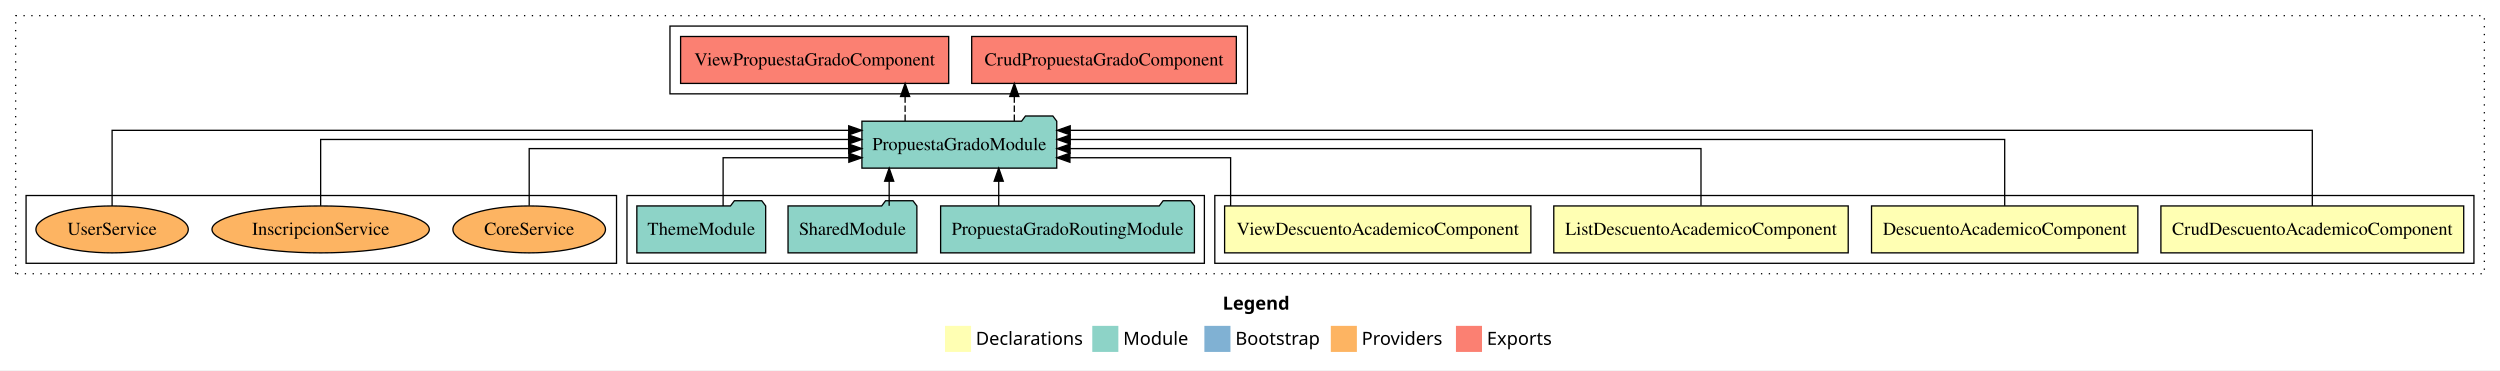
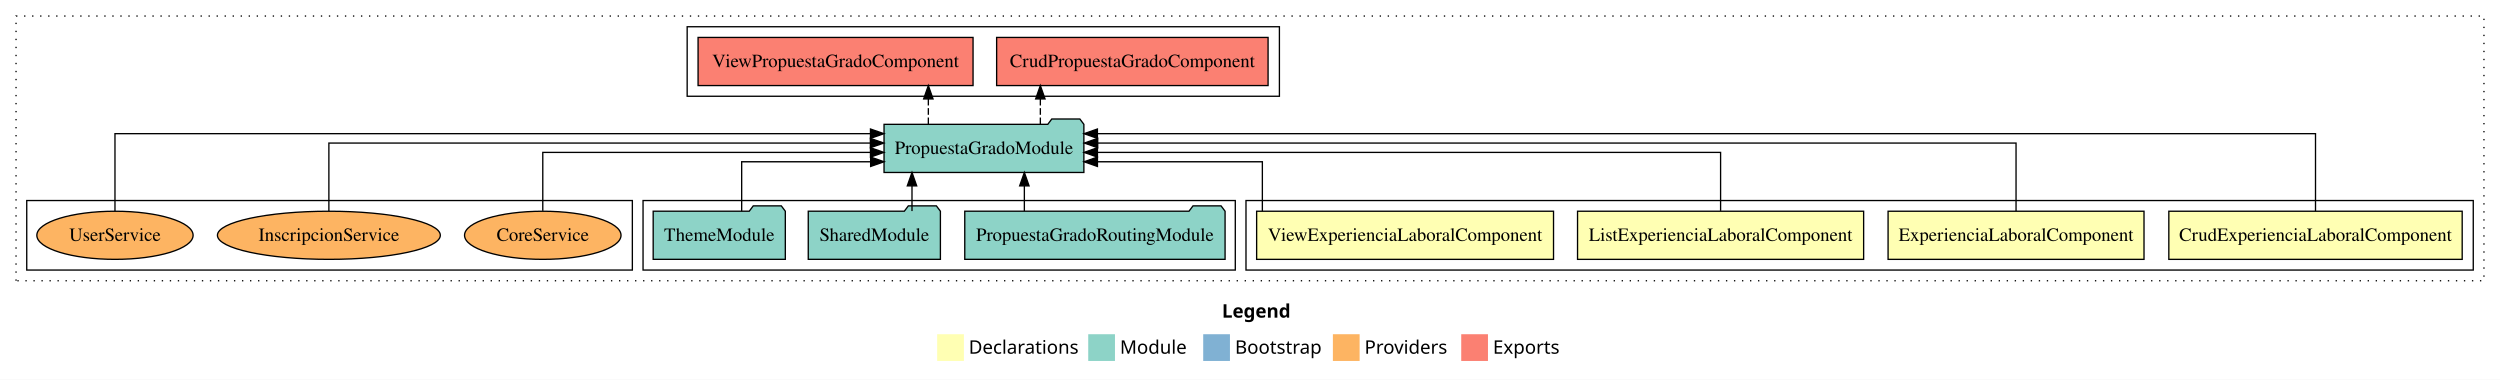
- <svg xmlns="http://www.w3.org/2000/svg" width="1918pt" height="284pt" viewBox="0.00 0.00 1918.00 284.00">
+ <svg xmlns="http://www.w3.org/2000/svg" width="1870pt" height="284pt" viewBox="0.00 0.00 1870.00 284.00">
  <g id="graph0" class="graph" transform="scale(1 1) rotate(0) translate(4 280)">
-     <polygon fill="#ffffff" stroke="transparent" points="-4,4 -4,-280 1914,-280 1914,4 -4,4" />
-     <text text-anchor="start" x="934.009" y="-42.4" font-family="sans-serif" font-weight="bold" font-size="14.00" fill="#000000">Legend</text>
-     <polygon fill="#ffffb3" stroke="transparent" points="721,-10 721,-30 741,-30 741,-10 721,-10" />
-     <text text-anchor="start" x="744.629" y="-15.4" font-family="sans-serif" font-size="14.00" fill="#000000">  Declarations</text>
-     <polygon fill="#8dd3c7" stroke="transparent" points="834,-10 834,-30 854,-30 854,-10 834,-10" />
-     <text text-anchor="start" x="857.725" y="-15.4" font-family="sans-serif" font-size="14.00" fill="#000000">  Module</text>
-     <polygon fill="#80b1d3" stroke="transparent" points="920,-10 920,-30 940,-30 940,-10 920,-10" />
-     <text text-anchor="start" x="943.781" y="-15.4" font-family="sans-serif" font-size="14.00" fill="#000000">  Bootstrap</text>
-     <polygon fill="#fdb462" stroke="transparent" points="1017,-10 1017,-30 1037,-30 1037,-10 1017,-10" />
-     <text text-anchor="start" x="1040.673" y="-15.4" font-family="sans-serif" font-size="14.00" fill="#000000">  Providers</text>
-     <polygon fill="#fb8072" stroke="transparent" points="1113,-10 1113,-30 1133,-30 1133,-10 1113,-10" />
-     <text text-anchor="start" x="1136.726" y="-15.4" font-family="sans-serif" font-size="14.00" fill="#000000">  Exports</text>
+     <polygon fill="#ffffff" stroke="transparent" points="-4,4 -4,-280 1866,-280 1866,4 -4,4" />
+     <text text-anchor="start" x="910.009" y="-42.4" font-family="sans-serif" font-weight="bold" font-size="14.00" fill="#000000">Legend</text>
+     <polygon fill="#ffffb3" stroke="transparent" points="697,-10 697,-30 717,-30 717,-10 697,-10" />
+     <text text-anchor="start" x="720.629" y="-15.4" font-family="sans-serif" font-size="14.00" fill="#000000">  Declarations</text>
+     <polygon fill="#8dd3c7" stroke="transparent" points="810,-10 810,-30 830,-30 830,-10 810,-10" />
+     <text text-anchor="start" x="833.725" y="-15.4" font-family="sans-serif" font-size="14.00" fill="#000000">  Module</text>
+     <polygon fill="#80b1d3" stroke="transparent" points="896,-10 896,-30 916,-30 916,-10 896,-10" />
+     <text text-anchor="start" x="919.781" y="-15.4" font-family="sans-serif" font-size="14.00" fill="#000000">  Bootstrap</text>
+     <polygon fill="#fdb462" stroke="transparent" points="993,-10 993,-30 1013,-30 1013,-10 993,-10" />
+     <text text-anchor="start" x="1016.673" y="-15.4" font-family="sans-serif" font-size="14.00" fill="#000000">  Providers</text>
+     <polygon fill="#fb8072" stroke="transparent" points="1089,-10 1089,-30 1109,-30 1109,-10 1089,-10" />
+     <text text-anchor="start" x="1112.726" y="-15.4" font-family="sans-serif" font-size="14.00" fill="#000000">  Exports</text>
    <g id="clust1" class="cluster">
-       <polygon fill="none" stroke="#000000" stroke-dasharray="1,5" points="8,-70 8,-268 1902,-268 1902,-70 8,-70" />
+       <polygon fill="none" stroke="#000000" stroke-dasharray="1,5" points="8,-70 8,-268 1854,-268 1854,-70 8,-70" />
    </g>
    <g id="clust2" class="cluster">
-       <polygon fill="none" stroke="#000000" points="928,-78 928,-130 1894,-130 1894,-78 928,-78" />
+       <polygon fill="none" stroke="#000000" points="928,-78 928,-130 1846,-130 1846,-78 928,-78" />
    </g>
    <g id="clust7" class="cluster">
      <polygon fill="none" stroke="#000000" points="477,-78 477,-130 920,-130 920,-78 477,-78" />
    </g>
    <g id="clust8" class="cluster">
      <polygon fill="none" stroke="#000000" points="510,-208 510,-260 953,-260 953,-208 510,-208" />
    </g>
    <g id="clust10" class="cluster">
      <polygon fill="none" stroke="#000000" points="16,-78 16,-130 469,-130 469,-78 16,-78" />
    </g>
    <g id="node1" class="node">
-       <polygon fill="#ffffb3" stroke="#000000" points="1886.161,-122 1653.839,-122 1653.839,-86 1886.161,-86 1886.161,-122" />
-       <text text-anchor="middle" x="1770" y="-99.8" font-family="Times,serif" font-size="14.00" fill="#000000">CrudDescuentoAcademicoComponent</text>
+       <polygon fill="#ffffb3" stroke="#000000" points="1837.716,-122 1618.284,-122 1618.284,-86 1837.716,-86 1837.716,-122" />
+       <text text-anchor="middle" x="1728" y="-99.8" font-family="Times,serif" font-size="14.00" fill="#000000">CrudExperienciaLaboralComponent</text>
    </g>
    <g id="node5" class="node">
      <polygon fill="#8dd3c7" stroke="#000000" points="806.739,-187 803.739,-191 782.739,-191 779.739,-187 657.261,-187 657.261,-151 806.739,-151 806.739,-187" />
      <text text-anchor="middle" x="732" y="-164.8" font-family="Times,serif" font-size="14.00" fill="#000000">PropuestaGradoModule</text>
    </g>
    <g id="edge1" class="edge">
-       <path fill="none" stroke="#000000" d="M1770,-122.011C1770,-144.485 1770,-180 1770,-180 1770,-180 817.068,-180 817.068,-180" />
-       <polygon fill="#000000" stroke="#000000" points="817.068,-176.5 807.068,-180 817.068,-183.5 817.068,-176.5" />
+       <path fill="none" stroke="#000000" d="M1728,-122.011C1728,-144.485 1728,-180 1728,-180 1728,-180 816.862,-180 816.862,-180" />
+       <polygon fill="#000000" stroke="#000000" points="816.862,-176.5 806.862,-180 816.862,-183.5 816.862,-176.5" />
    </g>
    <g id="node2" class="node">
-       <polygon fill="#ffffb3" stroke="#000000" points="1636.164,-122 1431.836,-122 1431.836,-86 1636.164,-86 1636.164,-122" />
-       <text text-anchor="middle" x="1534" y="-99.8" font-family="Times,serif" font-size="14.00" fill="#000000">DescuentoAcademicoComponent</text>
+       <polygon fill="#ffffb3" stroke="#000000" points="1599.718,-122 1408.282,-122 1408.282,-86 1599.718,-86 1599.718,-122" />
+       <text text-anchor="middle" x="1504" y="-99.8" font-family="Times,serif" font-size="14.00" fill="#000000">ExperienciaLaboralComponent</text>
    </g>
    <g id="edge2" class="edge">
-       <path fill="none" stroke="#000000" d="M1534,-122.129C1534,-142.572 1534,-173 1534,-173 1534,-173 817.09,-173 817.09,-173" />
-       <polygon fill="#000000" stroke="#000000" points="817.09,-169.5 807.09,-173 817.09,-176.5 817.09,-169.5" />
+       <path fill="none" stroke="#000000" d="M1504,-122.129C1504,-142.572 1504,-173 1504,-173 1504,-173 817.076,-173 817.076,-173" />
+       <polygon fill="#000000" stroke="#000000" points="817.076,-169.5 807.076,-173 817.076,-176.5 817.076,-169.5" />
    </g>
    <g id="node3" class="node">
-       <polygon fill="#ffffb3" stroke="#000000" points="1413.943,-122 1188.057,-122 1188.057,-86 1413.943,-86 1413.943,-122" />
-       <text text-anchor="middle" x="1301" y="-99.8" font-family="Times,serif" font-size="14.00" fill="#000000">ListDescuentoAcademicoComponent</text>
+       <polygon fill="#ffffb3" stroke="#000000" points="1389.997,-122 1176.003,-122 1176.003,-86 1389.997,-86 1389.997,-122" />
+       <text text-anchor="middle" x="1283" y="-99.8" font-family="Times,serif" font-size="14.00" fill="#000000">ListExperienciaLaboralComponent</text>
    </g>
    <g id="edge3" class="edge">
-       <path fill="none" stroke="#000000" d="M1301,-122.267C1301,-140.555 1301,-166 1301,-166 1301,-166 816.972,-166 816.972,-166" />
-       <polygon fill="#000000" stroke="#000000" points="816.972,-162.5 806.972,-166 816.972,-169.5 816.972,-162.5" />
+       <path fill="none" stroke="#000000" d="M1283,-122.267C1283,-140.555 1283,-166 1283,-166 1283,-166 816.884,-166 816.884,-166" />
+       <polygon fill="#000000" stroke="#000000" points="816.884,-162.5 806.884,-166 816.884,-169.5 816.884,-162.5" />
    </g>
    <g id="node4" class="node">
-       <polygon fill="#ffffb3" stroke="#000000" points="1170.483,-122 935.517,-122 935.517,-86 1170.483,-86 1170.483,-122" />
-       <text text-anchor="middle" x="1053" y="-99.8" font-family="Times,serif" font-size="14.00" fill="#000000">ViewDescuentoAcademicoComponent</text>
+       <polygon fill="#ffffb3" stroke="#000000" points="1158.037,-122 935.963,-122 935.963,-86 1158.037,-86 1158.037,-122" />
+       <text text-anchor="middle" x="1047" y="-99.8" font-family="Times,serif" font-size="14.00" fill="#000000">ViewExperienciaLaboralComponent</text>
    </g>
    <g id="edge4" class="edge">
-       <path fill="none" stroke="#000000" d="M940.134,-122.009C940.134,-138.049 940.134,-159 940.134,-159 940.134,-159 816.847,-159 816.847,-159" />
-       <polygon fill="#000000" stroke="#000000" points="816.847,-155.5 806.847,-159 816.847,-162.5 816.847,-155.5" />
+       <path fill="none" stroke="#000000" d="M940.246,-122.009C940.246,-138.049 940.246,-159 940.246,-159 940.246,-159 816.887,-159 816.887,-159" />
+       <polygon fill="#000000" stroke="#000000" points="816.887,-155.5 806.887,-159 816.887,-162.5 816.887,-155.5" />
    </g>
    <g id="node9" class="node">
      <polygon fill="#fb8072" stroke="#000000" points="944.519,-252 741.481,-252 741.481,-216 944.519,-216 944.519,-252" />
      <text text-anchor="middle" x="843" y="-229.8" font-family="Times,serif" font-size="14.00" fill="#000000">CrudPropuestaGradoComponent </text>
    </g>
    <g id="edge8" class="edge">
      <path fill="none" stroke="#000000" stroke-dasharray="5,2" d="M774.18,-187.106C774.18,-187.106 774.18,-205.991 774.18,-205.991" />
      <polygon fill="#000000" stroke="#000000" points="770.68,-205.991 774.18,-215.991 777.68,-205.991 770.68,-205.991" />
    </g>
    <g id="node10" class="node">
      <polygon fill="#fb8072" stroke="#000000" points="723.841,-252 518.159,-252 518.159,-216 723.841,-216 723.841,-252" />
      <text text-anchor="middle" x="621" y="-229.8" font-family="Times,serif" font-size="14.00" fill="#000000">ViewPropuestaGradoComponent </text>
    </g>
    <g id="edge9" class="edge">
      <path fill="none" stroke="#000000" stroke-dasharray="5,2" d="M690.4,-187.106C690.4,-187.106 690.4,-205.991 690.4,-205.991" />
      <polygon fill="#000000" stroke="#000000" points="686.9,-205.991 690.4,-215.991 693.9,-205.991 686.9,-205.991" />
    </g>
    <g id="node6" class="node">
      <polygon fill="#8dd3c7" stroke="#000000" points="912.357,-122 909.357,-126 888.357,-126 885.357,-122 717.643,-122 717.643,-86 912.357,-86 912.357,-122" />
      <text text-anchor="middle" x="815" y="-99.8" font-family="Times,serif" font-size="14.00" fill="#000000">PropuestaGradoRoutingModule</text>
    </g>
    <g id="edge5" class="edge">
      <path fill="none" stroke="#000000" d="M762.221,-122.106C762.221,-122.106 762.221,-140.991 762.221,-140.991" />
      <polygon fill="#000000" stroke="#000000" points="758.721,-140.991 762.221,-150.991 765.721,-140.991 758.721,-140.991" />
    </g>
    <g id="node7" class="node">
      <polygon fill="#8dd3c7" stroke="#000000" points="699.423,-122 696.423,-126 675.423,-126 672.423,-122 600.577,-122 600.577,-86 699.423,-86 699.423,-122" />
      <text text-anchor="middle" x="650" y="-99.8" font-family="Times,serif" font-size="14.00" fill="#000000">SharedModule</text>
    </g>
    <g id="edge6" class="edge">
      <path fill="none" stroke="#000000" d="M678.171,-122.106C678.171,-122.106 678.171,-140.991 678.171,-140.991" />
      <polygon fill="#000000" stroke="#000000" points="674.671,-140.991 678.171,-150.991 681.671,-140.991 674.671,-140.991" />
    </g>
    <g id="node8" class="node">
      <polygon fill="#8dd3c7" stroke="#000000" points="583.423,-122 580.423,-126 559.423,-126 556.423,-122 484.577,-122 484.577,-86 583.423,-86 583.423,-122" />
      <text text-anchor="middle" x="534" y="-99.8" font-family="Times,serif" font-size="14.00" fill="#000000">ThemeModule</text>
    </g>
    <g id="edge7" class="edge">
      <path fill="none" stroke="#000000" d="M550.77,-122.009C550.77,-138.049 550.77,-159 550.77,-159 550.77,-159 647.241,-159 647.241,-159" />
      <polygon fill="#000000" stroke="#000000" points="647.241,-162.5 657.241,-159 647.241,-155.5 647.241,-162.5" />
    </g>
    <g id="node11" class="node">
      <ellipse fill="#fdb462" stroke="#000000" cx="402" cy="-104" rx="58.525" ry="18" />
      <text text-anchor="middle" x="402" y="-99.8" font-family="Times,serif" font-size="14.00" fill="#000000">CoreService</text>
    </g>
    <g id="edge10" class="edge">
      <path fill="none" stroke="#000000" d="M402,-122.267C402,-140.555 402,-166 402,-166 402,-166 647.118,-166 647.118,-166" />
      <polygon fill="#000000" stroke="#000000" points="647.118,-169.5 657.118,-166 647.118,-162.5 647.118,-169.5" />
    </g>
    <g id="node12" class="node">
      <ellipse fill="#fdb462" stroke="#000000" cx="242" cy="-104" rx="83.364" ry="18" />
      <text text-anchor="middle" x="242" y="-99.8" font-family="Times,serif" font-size="14.00" fill="#000000">InscripcionService</text>
    </g>
    <g id="edge11" class="edge">
      <path fill="none" stroke="#000000" d="M242,-122.129C242,-142.572 242,-173 242,-173 242,-173 647.046,-173 647.046,-173" />
      <polygon fill="#000000" stroke="#000000" points="647.046,-176.5 657.046,-173 647.046,-169.5 647.046,-176.5" />
    </g>
    <g id="node13" class="node">
      <ellipse fill="#fdb462" stroke="#000000" cx="82" cy="-104" rx="58.441" ry="18" />
      <text text-anchor="middle" x="82" y="-99.8" font-family="Times,serif" font-size="14.00" fill="#000000">UserService</text>
    </g>
    <g id="edge12" class="edge">
      <path fill="none" stroke="#000000" d="M82,-122.011C82,-144.485 82,-180 82,-180 82,-180 647.12,-180 647.12,-180" />
      <polygon fill="#000000" stroke="#000000" points="647.12,-183.5 657.12,-180 647.12,-176.5 647.12,-183.5" />
    </g>
  </g>
</svg>
